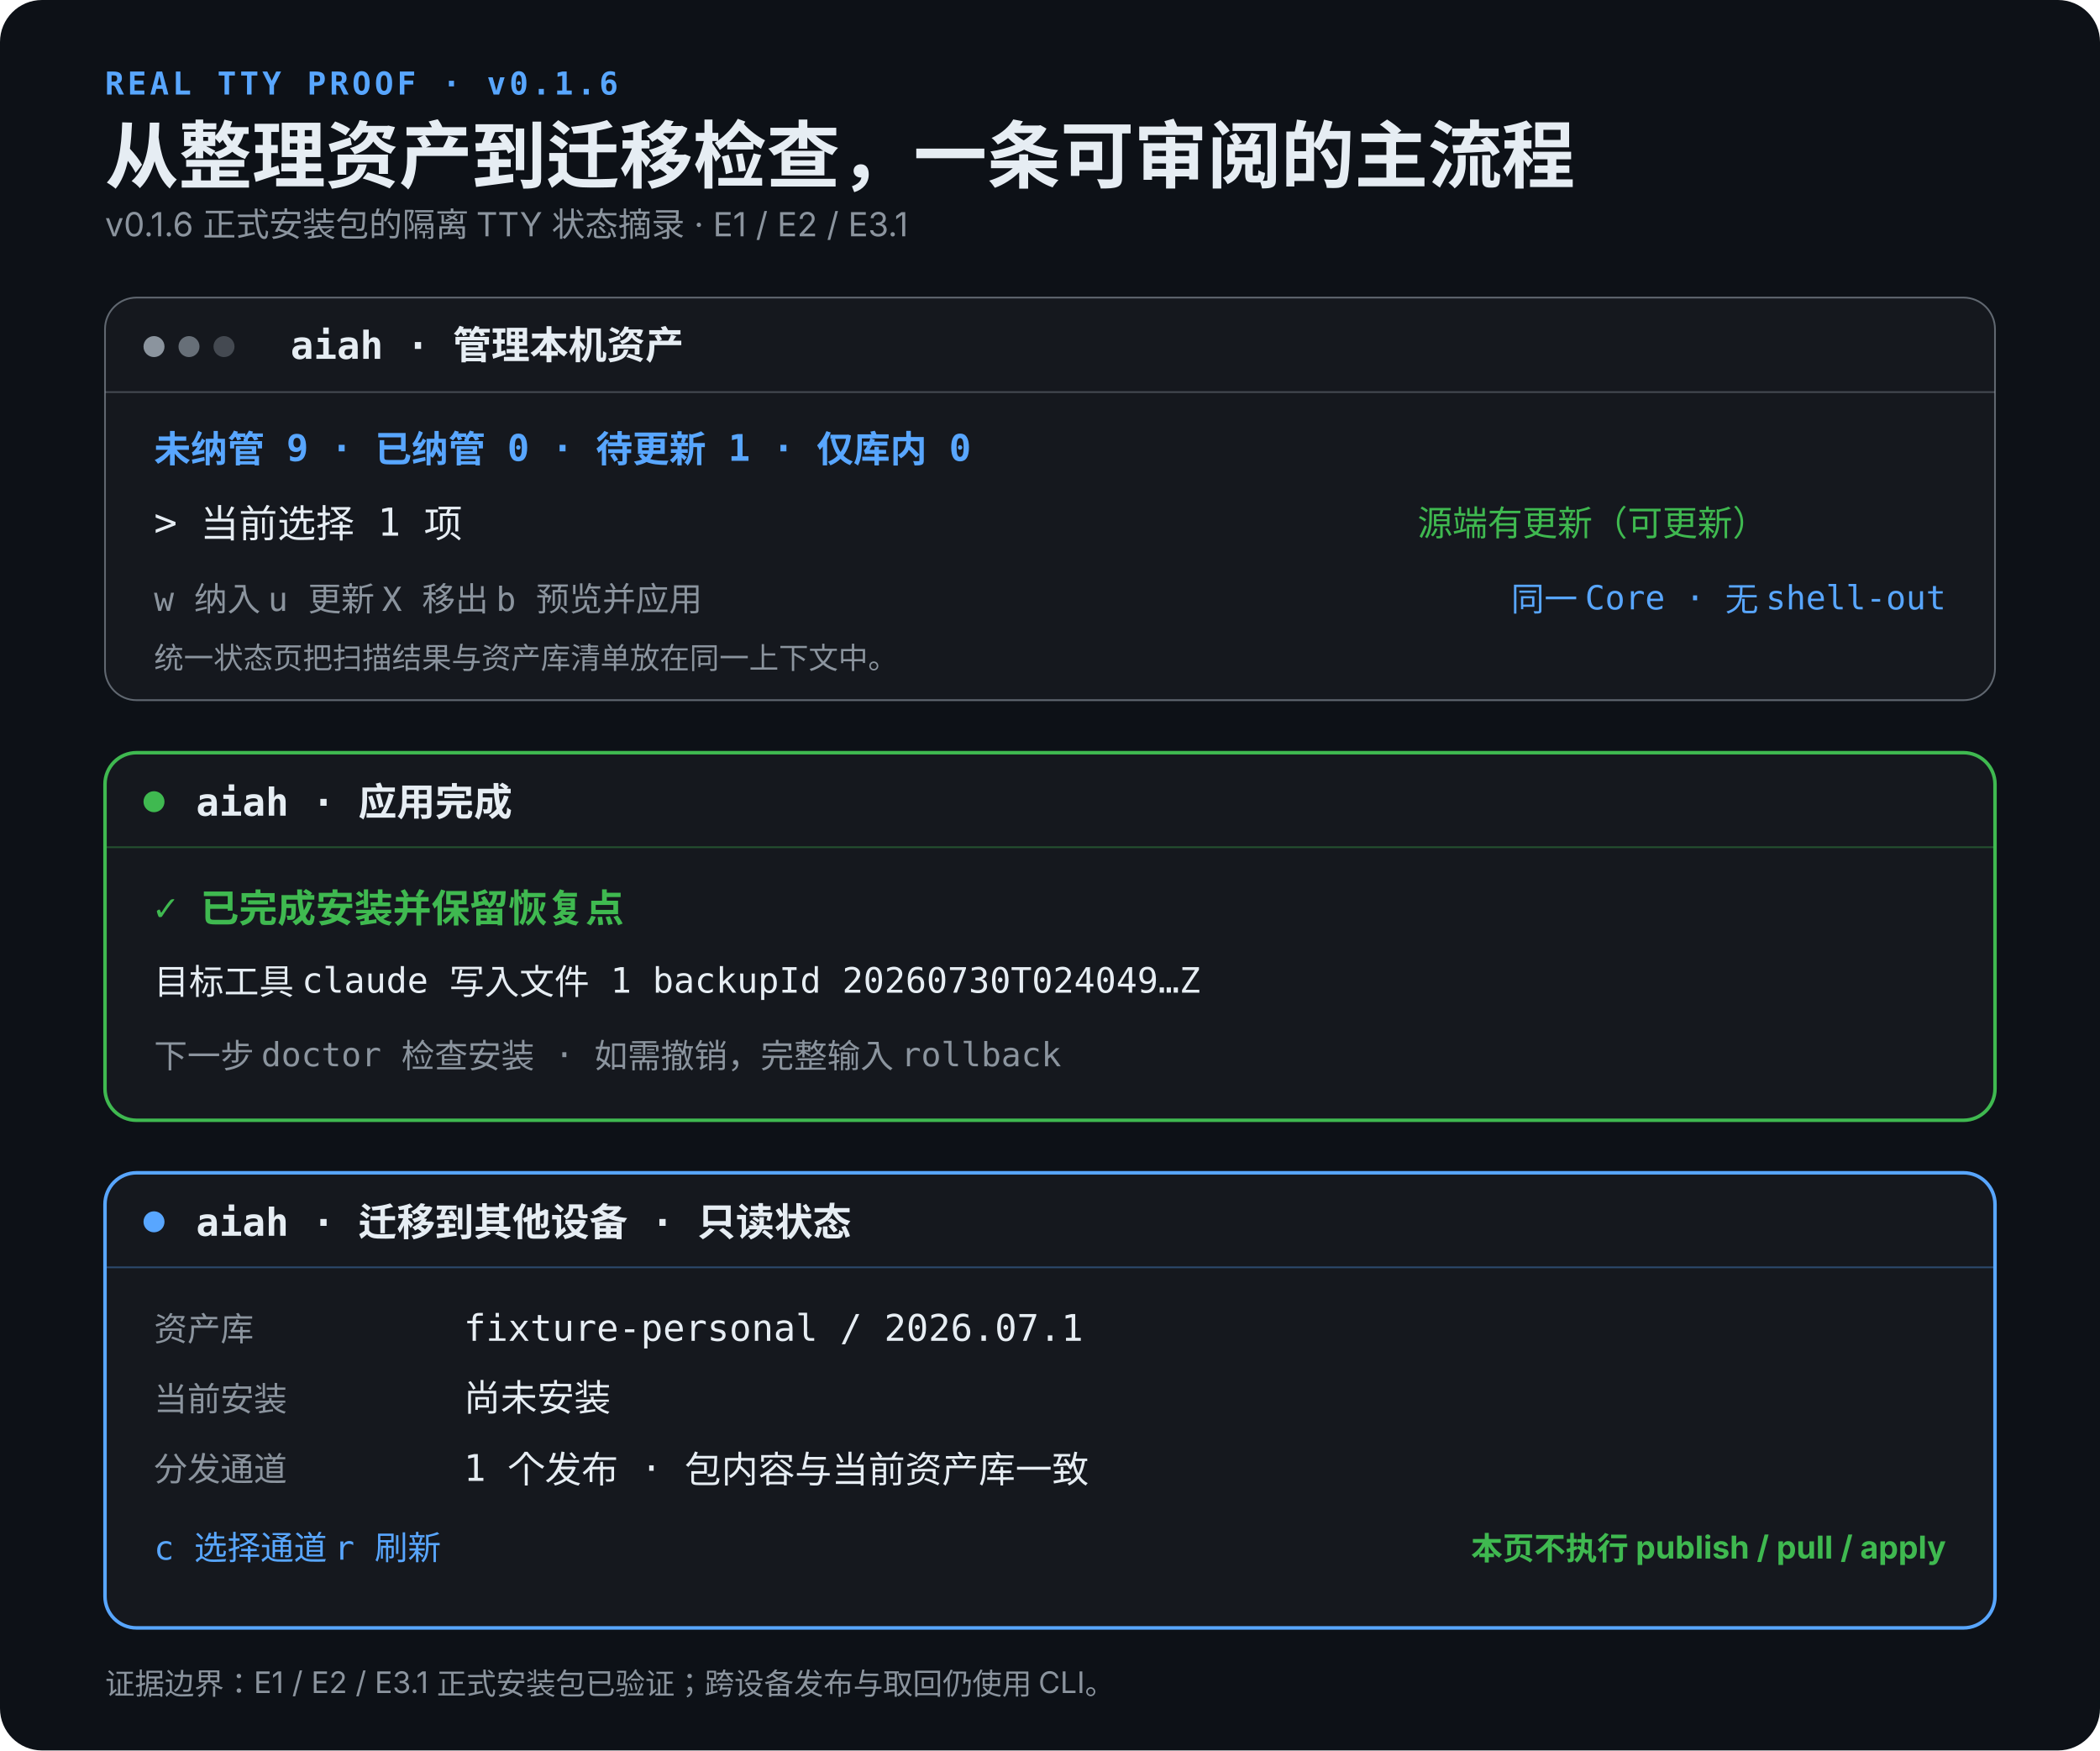
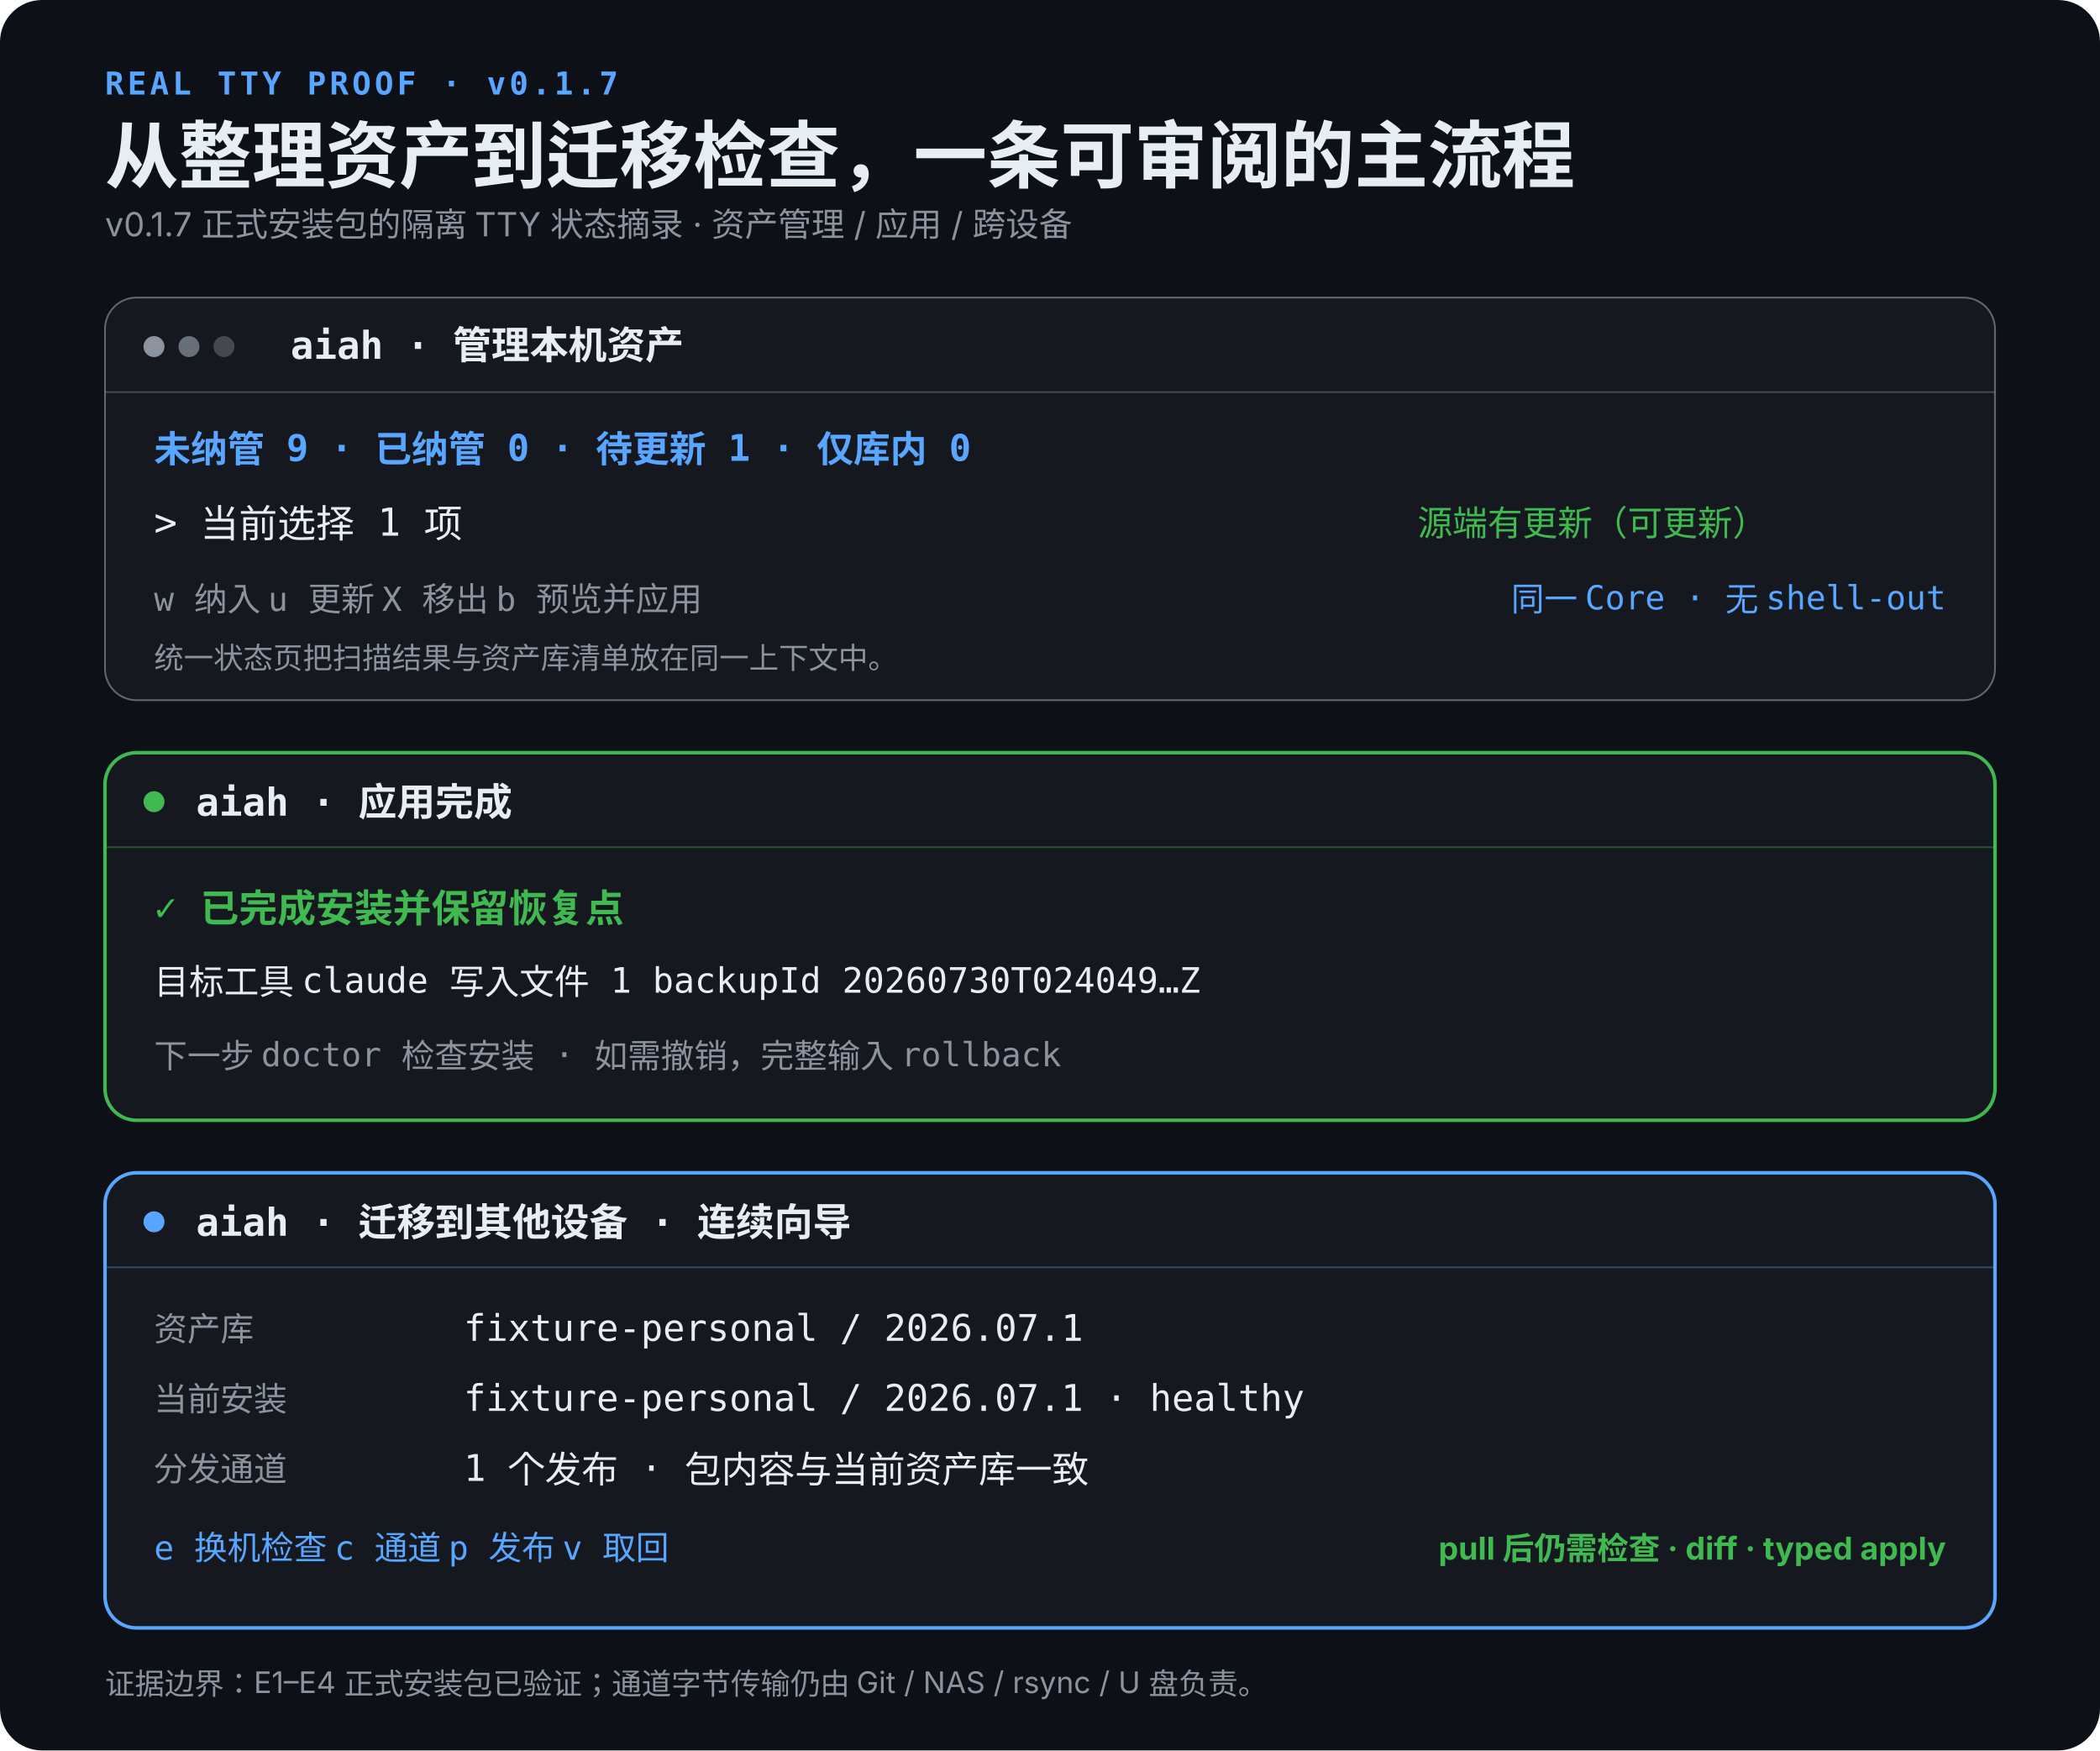
<svg xmlns="http://www.w3.org/2000/svg" width="1200" height="1000" viewBox="0 0 1200 1000" role="img" aria-labelledby="title desc">
  <rect width="1200" height="1000" rx="24" fill="#0D1117" />
-   <text x="60" y="54" fill="#58A6FF" font-family="ui-monospace, SFMono-Regular, Consolas, monospace" font-size="18" font-weight="700" letter-spacing="2">REAL TTY PROOF · v0.1.6</text>
+   <text x="60" y="54" fill="#58A6FF" font-family="ui-monospace, SFMono-Regular, Consolas, monospace" font-size="18" font-weight="700" letter-spacing="2">REAL TTY PROOF · v0.1.7</text>
  <text x="60" y="104" fill="#E6EDF3" font-family="system-ui, -apple-system, BlinkMacSystemFont, Segoe UI, sans-serif" font-size="42" font-weight="700">从整理资产到迁移检查，一条可审阅的主流程</text>
-   <text x="60" y="135" fill="#8B949E" font-family="system-ui, -apple-system, BlinkMacSystemFont, Segoe UI, sans-serif" font-size="19">v0.1.6 正式安装包的隔离 TTY 状态摘录 · E1 / E2 / E3.1</text>
+   <text x="60" y="135" fill="#8B949E" font-family="system-ui, -apple-system, BlinkMacSystemFont, Segoe UI, sans-serif" font-size="19">v0.1.7 正式安装包的隔离 TTY 状态摘录 · 资产管理 / 应用 / 跨设备</text>
  <rect x="60" y="170" width="1080" height="230" rx="18" fill="#E6EDF3" fill-opacity=".035" stroke="#8B949E" stroke-opacity=".65" />
  <circle cx="88" cy="198" r="6" fill="#8B949E" />
  <circle cx="108" cy="198" r="6" fill="#8B949E" fill-opacity=".7" />
  <circle cx="128" cy="198" r="6" fill="#8B949E" fill-opacity=".4" />
  <text x="166" y="205" fill="#E6EDF3" font-family="ui-monospace, SFMono-Regular, Consolas, monospace" font-size="22" font-weight="700">aiah · 管理本机资产</text>
  <line x1="60" y1="224" x2="1140" y2="224" stroke="#8B949E" stroke-opacity=".4" />
  <text x="88" y="264" fill="#58A6FF" font-family="ui-monospace, SFMono-Regular, Consolas, monospace" font-size="21" font-weight="700">未纳管 9 · 已纳管 0 · 待更新 1 · 仅库内 0</text>
  <text x="88" y="306" fill="#E6EDF3" font-family="ui-monospace, SFMono-Regular, Consolas, monospace" font-size="22">&gt; 当前选择 1 项</text>
  <text x="810" y="306" fill="#3FB950" font-family="ui-monospace, SFMono-Regular, Consolas, monospace" font-size="20">源端有更新（可更新）</text>
  <text x="88" y="349" fill="#8B949E" font-family="ui-monospace, SFMono-Regular, Consolas, monospace" font-size="19">w 纳入   u 更新   X 移出   b 预览并应用</text>
  <text x="1112" y="349" text-anchor="end" fill="#58A6FF" font-family="ui-monospace, SFMono-Regular, Consolas, monospace" font-size="19">同一 Core · 无 shell-out</text>
  <text x="88" y="382" fill="#8B949E" font-family="system-ui, -apple-system, BlinkMacSystemFont, Segoe UI, sans-serif" font-size="17">统一状态页把扫描结果与资产库清单放在同一上下文中。</text>
  <rect x="60" y="430" width="1080" height="210" rx="18" fill="#E6EDF3" fill-opacity=".035" stroke="#3FB950" stroke-width="2" />
  <circle cx="88" cy="458" r="6" fill="#3FB950" />
  <text x="112" y="466" fill="#E6EDF3" font-family="ui-monospace, SFMono-Regular, Consolas, monospace" font-size="22" font-weight="700">aiah · 应用完成</text>
  <line x1="60" y1="484" x2="1140" y2="484" stroke="#3FB950" stroke-opacity=".35" />
  <text x="88" y="526" fill="#3FB950" font-family="ui-monospace, SFMono-Regular, Consolas, monospace" font-size="22" font-weight="700">✓ 已完成安装并保留恢复点</text>
  <text x="88" y="568" fill="#E6EDF3" font-family="ui-monospace, SFMono-Regular, Consolas, monospace" font-size="20">目标工具  claude    写入文件  1    backupId  20260730T024049…Z</text>
  <text x="88" y="610" fill="#8B949E" font-family="ui-monospace, SFMono-Regular, Consolas, monospace" font-size="19">下一步  doctor 检查安装 · 如需撤销，完整输入 rollback</text>
  <rect x="60" y="670" width="1080" height="260" rx="18" fill="#E6EDF3" fill-opacity=".035" stroke="#58A6FF" stroke-width="2" />
  <circle cx="88" cy="698" r="6" fill="#58A6FF" />
-   <text x="112" y="706" fill="#E6EDF3" font-family="ui-monospace, SFMono-Regular, Consolas, monospace" font-size="22" font-weight="700">aiah · 迁移到其他设备 · 只读状态</text>
+   <text x="112" y="706" fill="#E6EDF3" font-family="ui-monospace, SFMono-Regular, Consolas, monospace" font-size="22" font-weight="700">aiah · 迁移到其他设备 · 连续向导</text>
  <line x1="60" y1="724" x2="1140" y2="724" stroke="#58A6FF" stroke-opacity=".35" />
  <text x="88" y="766" fill="#8B949E" font-family="ui-monospace, SFMono-Regular, Consolas, monospace" font-size="19">资产库</text>
  <text x="265" y="766" fill="#E6EDF3" font-family="ui-monospace, SFMono-Regular, Consolas, monospace" font-size="21">fixture-personal / 2026.07.1</text>
  <text x="88" y="806" fill="#8B949E" font-family="ui-monospace, SFMono-Regular, Consolas, monospace" font-size="19">当前安装</text>
-   <text x="265" y="806" fill="#E6EDF3" font-family="ui-monospace, SFMono-Regular, Consolas, monospace" font-size="21">尚未安装</text>
+   <text x="265" y="806" fill="#E6EDF3" font-family="ui-monospace, SFMono-Regular, Consolas, monospace" font-size="21">fixture-personal / 2026.07.1 · healthy</text>
  <text x="88" y="846" fill="#8B949E" font-family="ui-monospace, SFMono-Regular, Consolas, monospace" font-size="19">分发通道</text>
  <text x="265" y="846" fill="#E6EDF3" font-family="ui-monospace, SFMono-Regular, Consolas, monospace" font-size="21">1 个发布 · 包内容与当前资产库一致</text>
-   <text x="88" y="891" fill="#58A6FF" font-family="ui-monospace, SFMono-Regular, Consolas, monospace" font-size="19">c 选择通道   r 刷新</text>
-   <text x="1112" y="891" text-anchor="end" fill="#3FB950" font-family="system-ui, -apple-system, BlinkMacSystemFont, Segoe UI, sans-serif" font-size="18" font-weight="700">本页不执行 publish / pull / apply</text>
-   <text x="60" y="968" fill="#8B949E" font-family="system-ui, -apple-system, BlinkMacSystemFont, Segoe UI, sans-serif" font-size="17">证据边界：E1 / E2 / E3.1 正式安装包已验证；跨设备发布与取回仍使用 CLI。</text>
+   <text x="88" y="891" fill="#58A6FF" font-family="ui-monospace, SFMono-Regular, Consolas, monospace" font-size="19">e 换机检查   c 通道   p 发布   v 取回</text>
+   <text x="1112" y="891" text-anchor="end" fill="#3FB950" font-family="system-ui, -apple-system, BlinkMacSystemFont, Segoe UI, sans-serif" font-size="18" font-weight="700">pull 后仍需检查 · diff · typed apply</text>
+   <text x="60" y="968" fill="#8B949E" font-family="system-ui, -apple-system, BlinkMacSystemFont, Segoe UI, sans-serif" font-size="17">证据边界：E1–E4 正式安装包已验证；通道字节传输仍由 Git / NAS / rsync / U 盘负责。</text>
</svg>
